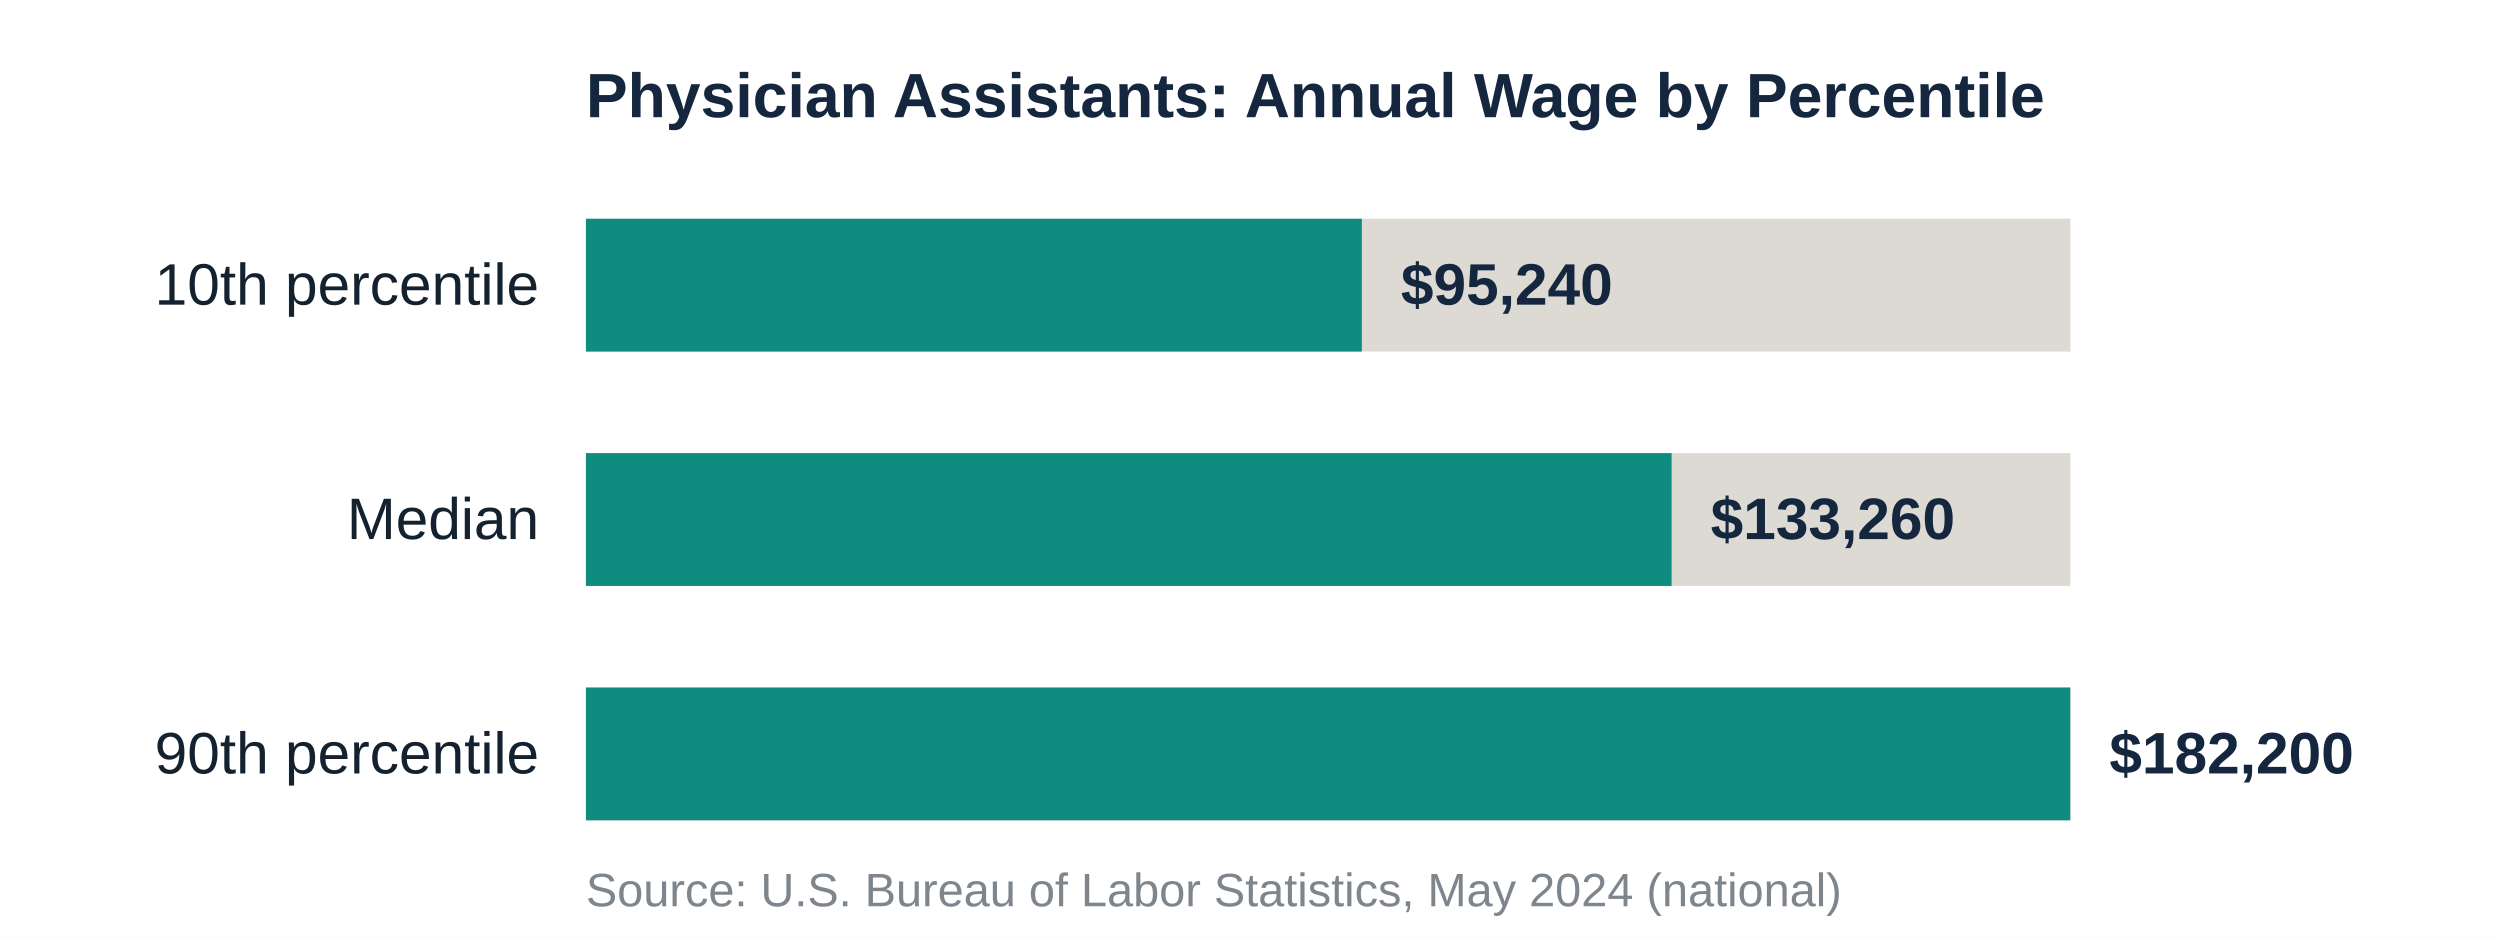
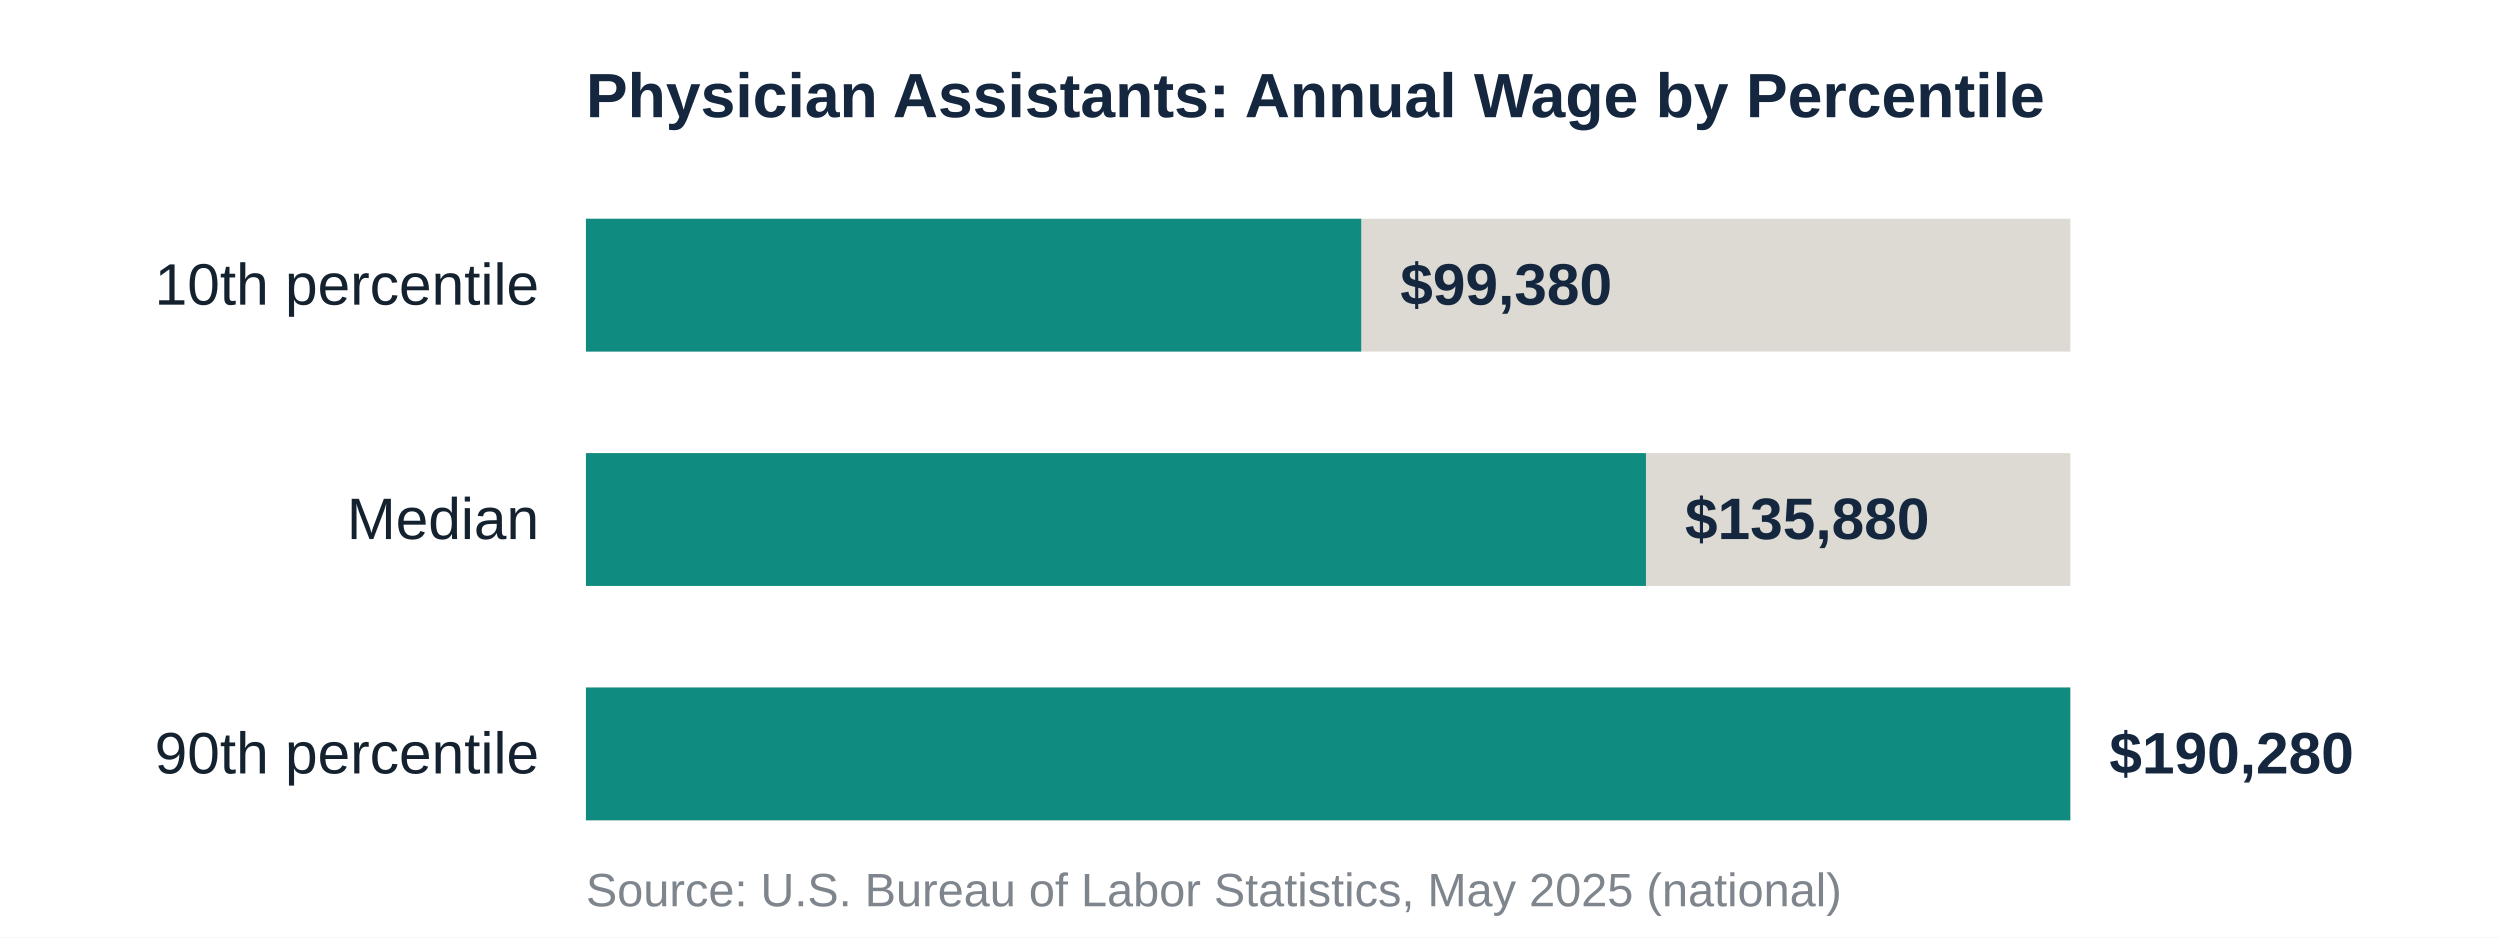
<svg xmlns="http://www.w3.org/2000/svg" viewBox="0 0 640 240" font-family="Arial, sans-serif">
  <rect x="0" y="0" width="640" height="240" fill="white" />
  <text x="150" y="30" font-size="16" font-weight="700" fill="#14273f">Physician Assistants: Annual Wage by Percentile</text>
  <text x="138" y="78" text-anchor="end" font-size="15" fill="#14212e" font-family="Arial, sans-serif">10th percentile</text>
  <rect x="150" y="56" width="380" height="34" fill="#dcdad2" />
-   <rect x="150" y="56" width="198.634" height="34" fill="#0f8b7f" />
-   <text x="358.634" y="78" font-size="15" font-weight="700" fill="#14273f" font-family="Arial, sans-serif">$95,240</text>
+   <rect x="150" y="56" width="198.468" height="34" fill="#0f8b7f" />
+   <text x="358.468" y="78" font-size="15" font-weight="700" fill="#14273f" font-family="Arial, sans-serif">$99,380</text>
  <text x="138" y="138" text-anchor="end" font-size="15" fill="#14212e" font-family="Arial, sans-serif">Median</text>
  <rect x="150" y="116" width="380" height="34" fill="#dcdad2" />
-   <rect x="150" y="116" width="277.93" height="34" fill="#0f8b7f" />
-   <text x="437.93" y="138" font-size="15" font-weight="700" fill="#14273f" font-family="Arial, sans-serif">$133,260</text>
+   <rect x="150" y="116" width="271.36" height="34" fill="#0f8b7f" />
+   <text x="431.36" y="138" font-size="15" font-weight="700" fill="#14273f" font-family="Arial, sans-serif">$135,880</text>
  <text x="138" y="198" text-anchor="end" font-size="15" fill="#14212e" font-family="Arial, sans-serif">90th percentile</text>
  <rect x="150" y="176" width="380" height="34" fill="#dcdad2" />
  <rect x="150" y="176" width="380" height="34" fill="#0f8b7f" />
-   <text x="540" y="198" font-size="15" font-weight="700" fill="#14273f" font-family="Arial, sans-serif">$182,200</text>
-   <text x="150" y="232" font-size="12" fill="#14212e" opacity="0.55">Source: U.S. Bureau of Labor Statistics, May 2024 (national)</text>
+   <text x="540" y="198" font-size="15" font-weight="700" fill="#14273f" font-family="Arial, sans-serif">$190,280</text>
+   <text x="150" y="232" font-size="12" fill="#14212e" opacity="0.55">Source: U.S. Bureau of Labor Statistics, May 2025 (national)</text>
</svg>
